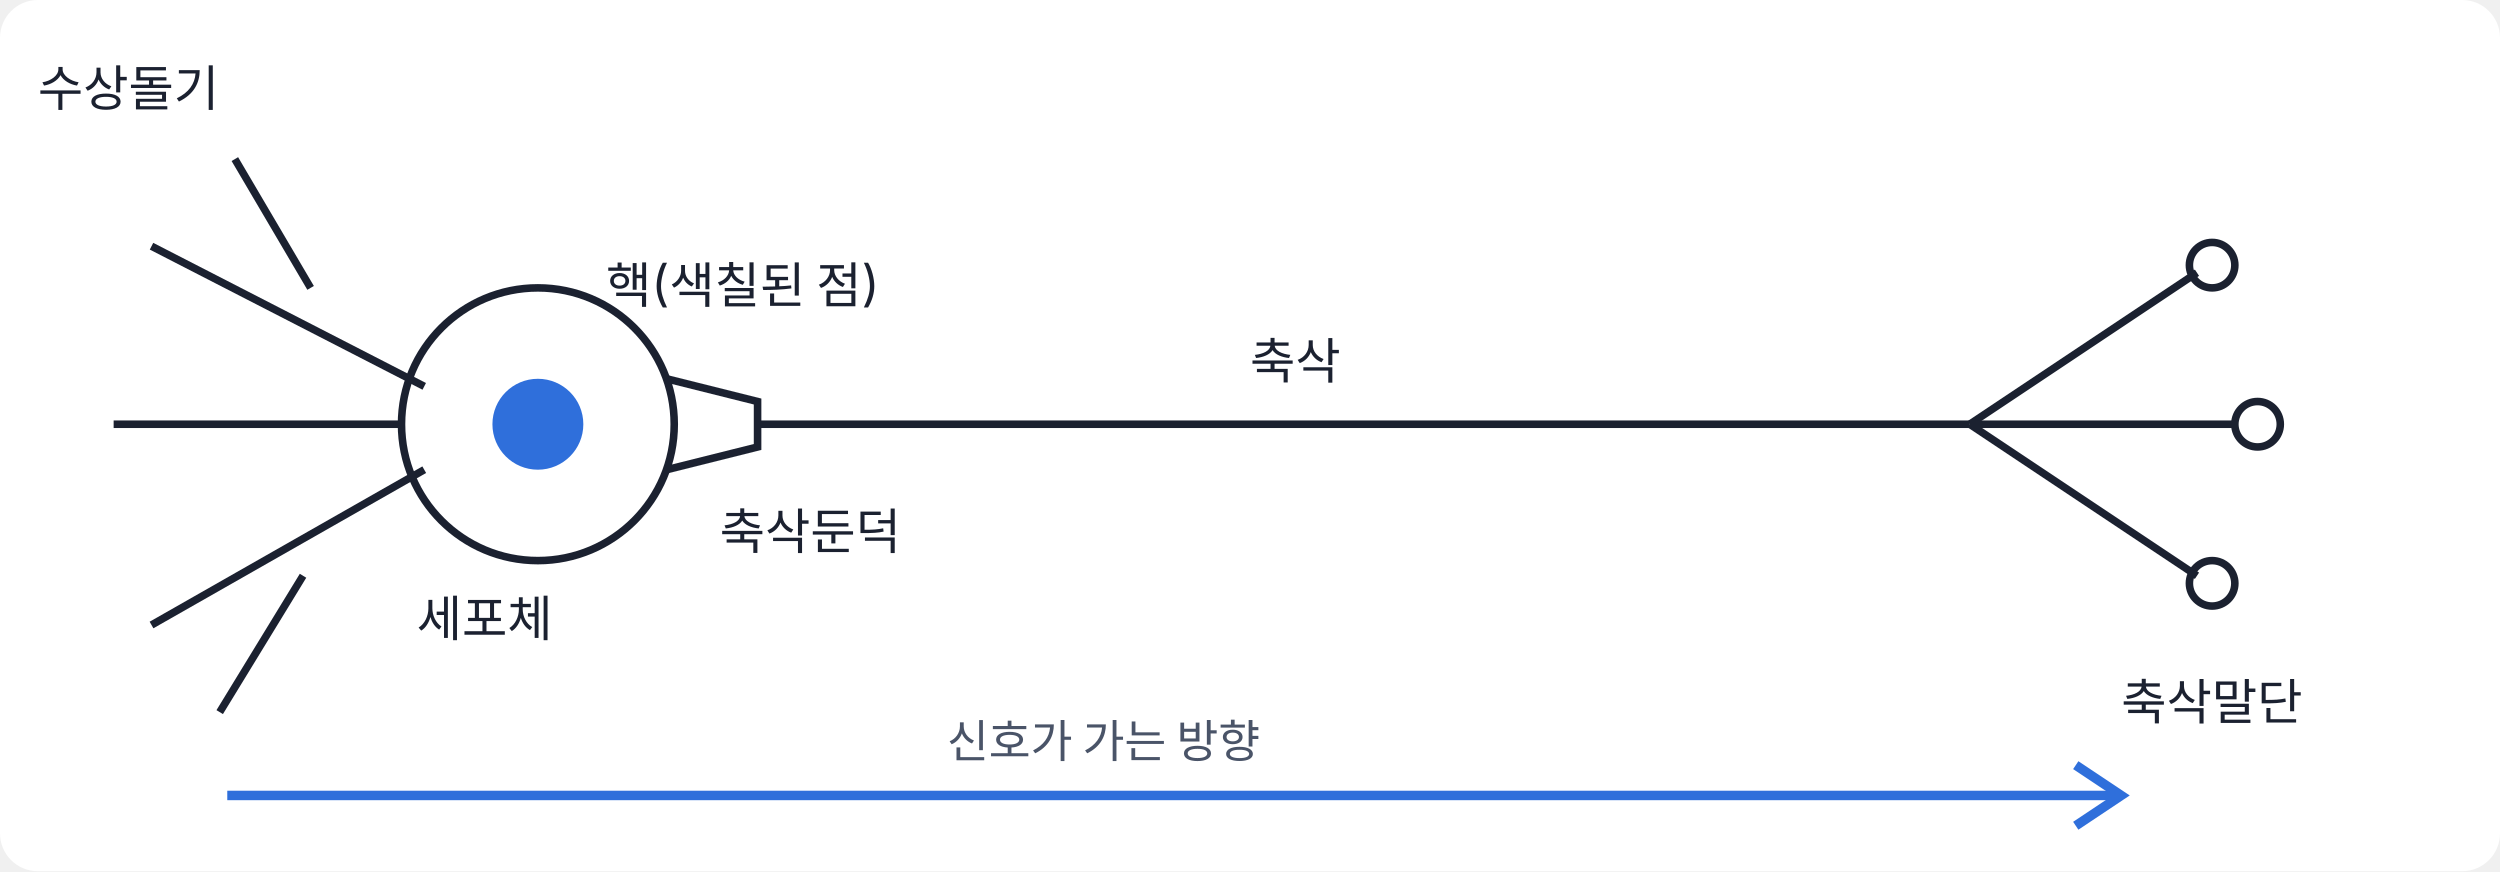
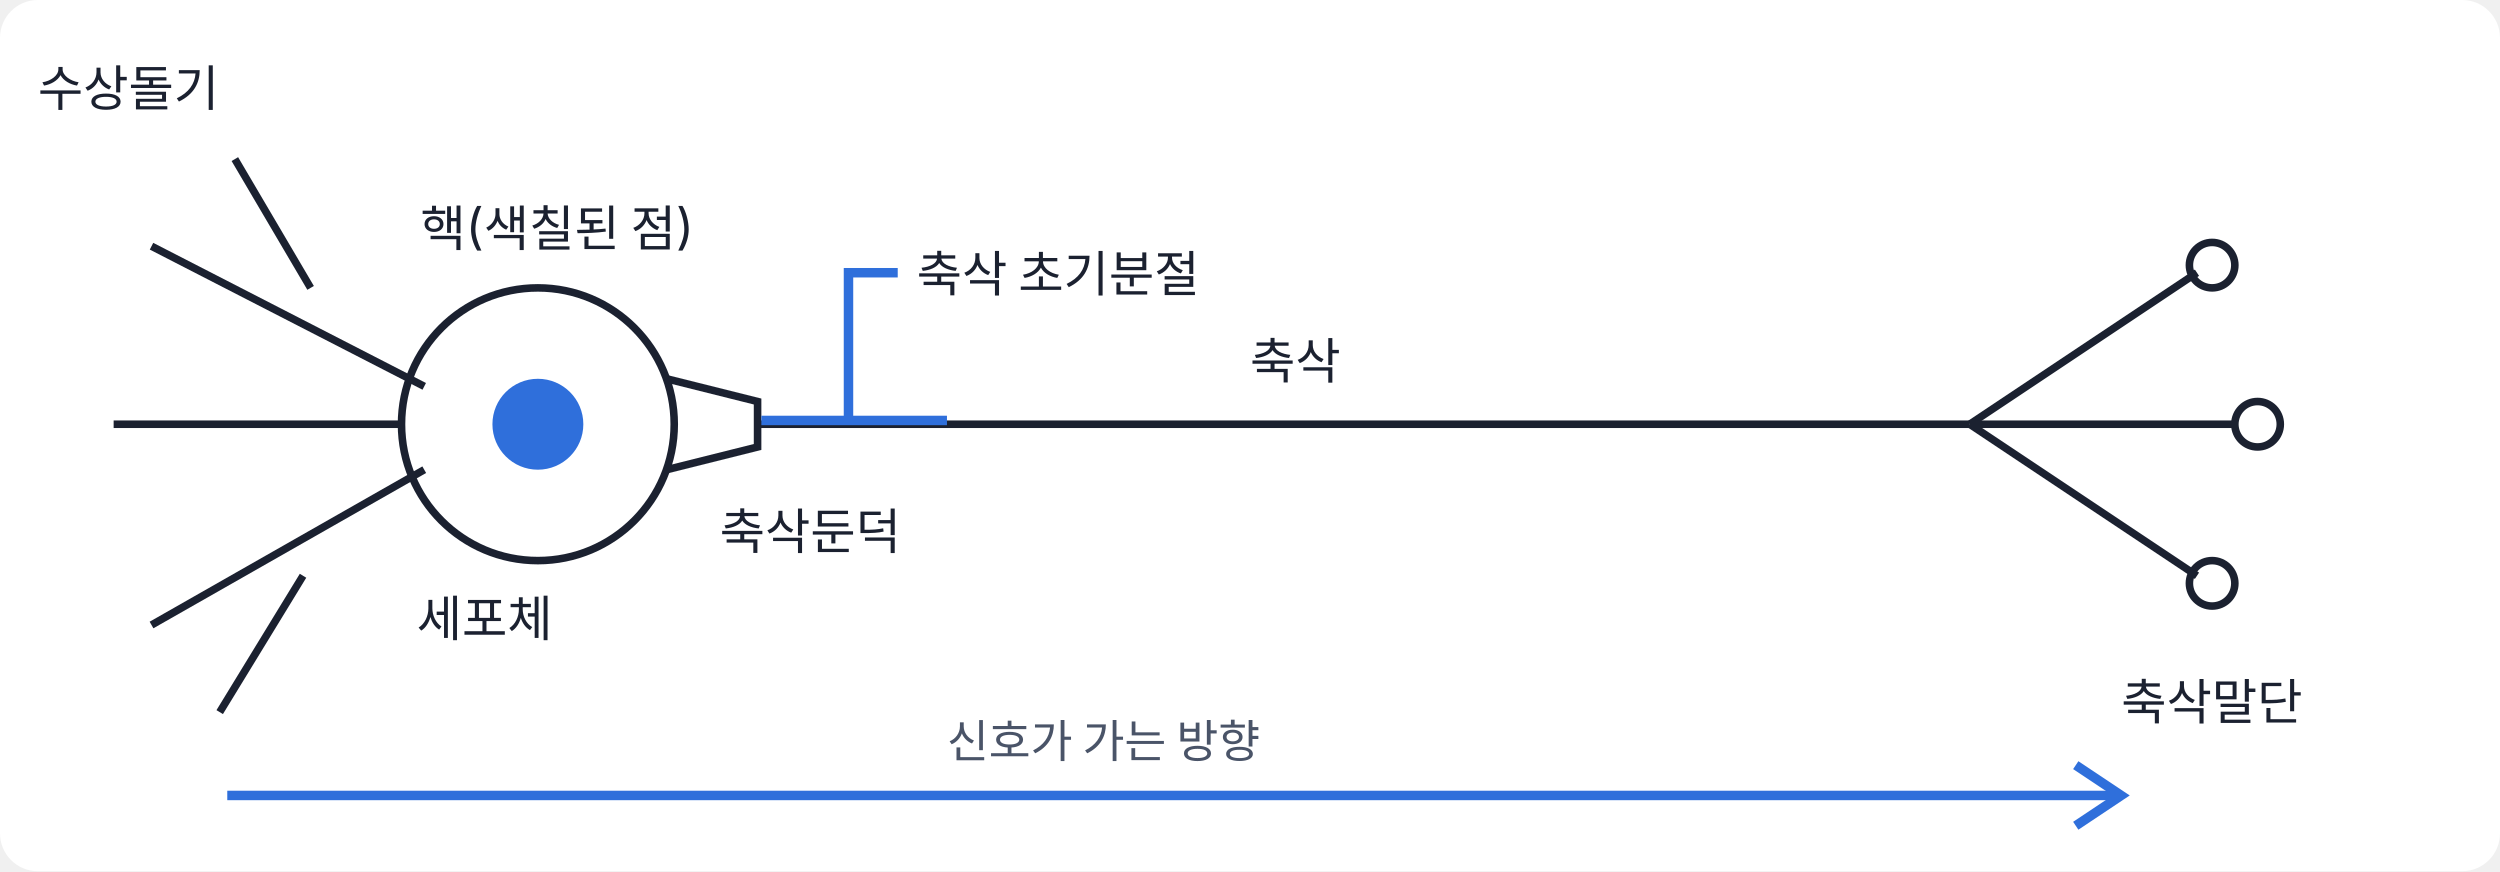
- <svg xmlns="http://www.w3.org/2000/svg" width="660" height="230" viewBox="0 0 660 230" role="img" aria-label="수상돌기, 세포체와 그 안의 핵, 축삭둔덕, 축삭, 축삭말단을 이름표로 표시하고 신호 방향을 화살표 선으로 나타낸 뉴런 구조도">
+ <svg xmlns="http://www.w3.org/2000/svg" width="660" height="230" viewBox="0 0 660 230" role="img" aria-label="수상돌기, 세포체와 그 안의 핵, 축삭둔덕, 축삭 초기분절, 축삭, 축삭말단을 이름표로 표시하고 신호 방향을 화살표 선으로 나타낸 뉴런 구조도">
  <style>
svg { color: #1b2130; font-family: -apple-system, 'Apple SD Gothic Neo', 'Noto Sans KR', sans-serif; }
.fig-ink { stroke: #1b2130; fill: none; stroke-width: 2; }
.fig-accent { stroke: #2f6fdb; fill: none; stroke-width: 2.5; }
.fig-danger { stroke: #d92d20; fill: none; stroke-width: 2.5; }
.fig-dot { fill: #2f6fdb; }
.fig-text { fill: #1b2130; font-size: 13px; }
.fig-muted { fill: #4a5468; font-size: 12px; }
.axis { stroke: #dde2ea; stroke-width: 1.5; }
.tick { fill: #4a5468; font-size: 11px; }
.plot-truth { fill: none; stroke: #4a5468; stroke-width: 1.5; stroke-dasharray: 5 4; }
.plot-fit { fill: none; stroke: #2f6fdb; stroke-width: 2.5; }
.pt-train { fill: #2f6fdb; }
.pt-test { fill: #b54708; }
.mark-ml { stroke: #2f6fdb; stroke-width: 1.5; stroke-dasharray: 3 3; }
.mark-map { stroke: #067647; stroke-width: 1.5; stroke-dasharray: 3 3; }
.plot-like { fill: none; stroke: #2f6fdb; stroke-width: 2; }
.plot-prior { fill: none; stroke: #6941c6; stroke-width: 2; stroke-dasharray: 6 4; }
.plot-post { fill: none; stroke: #067647; stroke-width: 3; }
</style>
  <rect x="0" y="0" width="660" height="230" rx="10" fill="#ffffff" />
  <g class="fig-ink">
    <line x1="40" y1="65" x2="112" y2="102" />
    <line x1="30" y1="112" x2="106" y2="112" />
    <line x1="40" y1="165" x2="112" y2="124" />
    <line x1="62" y1="42" x2="82" y2="76" />
    <line x1="58" y1="188" x2="80" y2="152" />
    <circle cx="142" cy="112" r="36" />
    <polyline points="176,100 200,106 200,118 176,124" />
    <line x1="200" y1="112" x2="520" y2="112" />
    <line x1="520" y1="112" x2="580" y2="72" />
    <line x1="520" y1="112" x2="590" y2="112" />
    <line x1="520" y1="112" x2="580" y2="152" />
    <circle cx="584" cy="70" r="6" />
    <circle cx="596" cy="112" r="6" />
    <circle cx="584" cy="154" r="6" />
  </g>
  <circle class="fig-dot" cx="142" cy="112" r="12" />
  <g class="fig-accent">
    <line x1="60" y1="210" x2="560" y2="210" />
    <polyline points="548,202 560,210 548,218" />
  </g>
  <text class="fig-text" x="10" y="28" font-size="13">수상돌기</text>
  <text class="fig-text" x="110" y="168" font-size="13">세포체</text>
-   <text class="fig-text" x="160" y="80" font-size="12">핵(색칠된 점)</text>
+   <text class="fig-text" x="111" y="65" font-size="12">핵(색칠된 점)</text>
  <text class="fig-text" x="190" y="145" font-size="13">축삭둔덕</text>
+   <path class="fig-accent" d="M201 111 H250 M224 110 V72 H237" />
+   <text class="fig-text" x="242" y="77" font-size="12">축삭 초기분절</text>
  <text class="fig-text" x="330" y="100" font-size="13">축삭</text>
  <text class="fig-text" x="560" y="190" font-size="13">축삭말단</text>
  <text class="fig-muted" x="250" y="200" font-size="12">신호가 가는 방향</text>
</svg>
